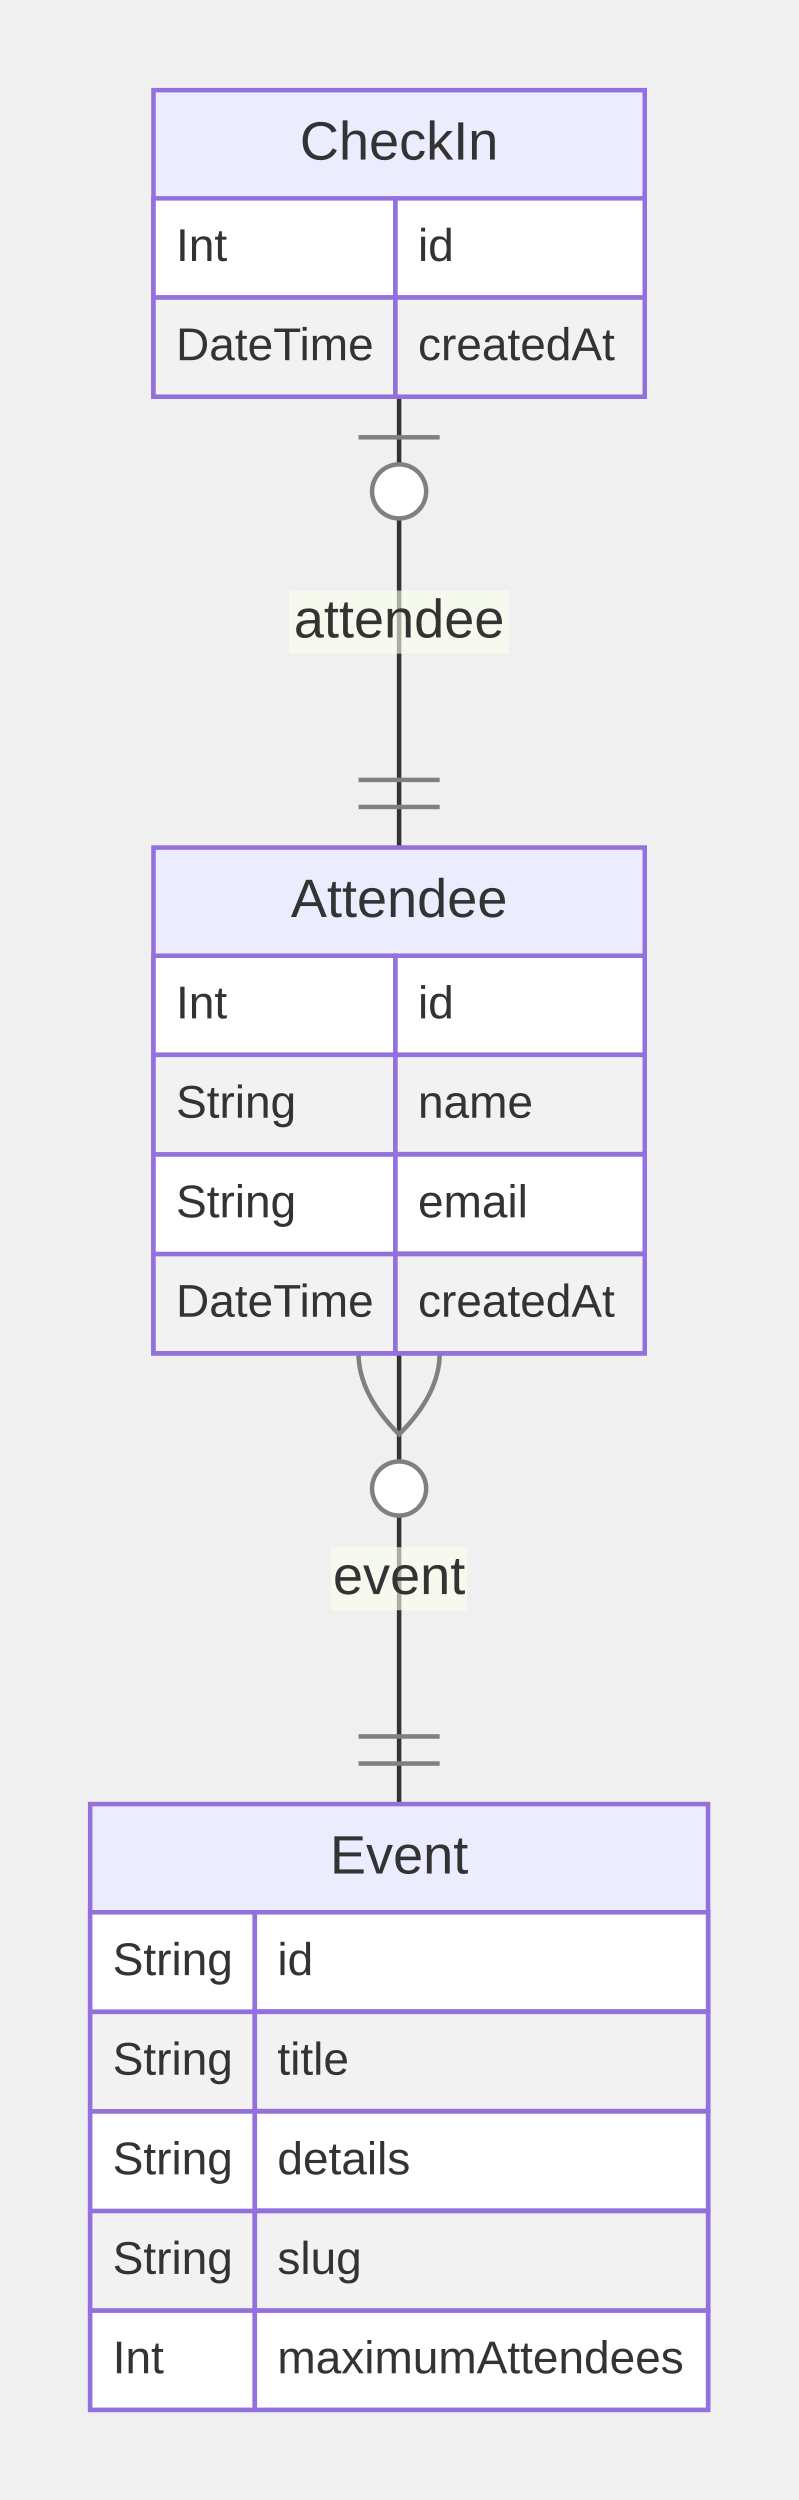
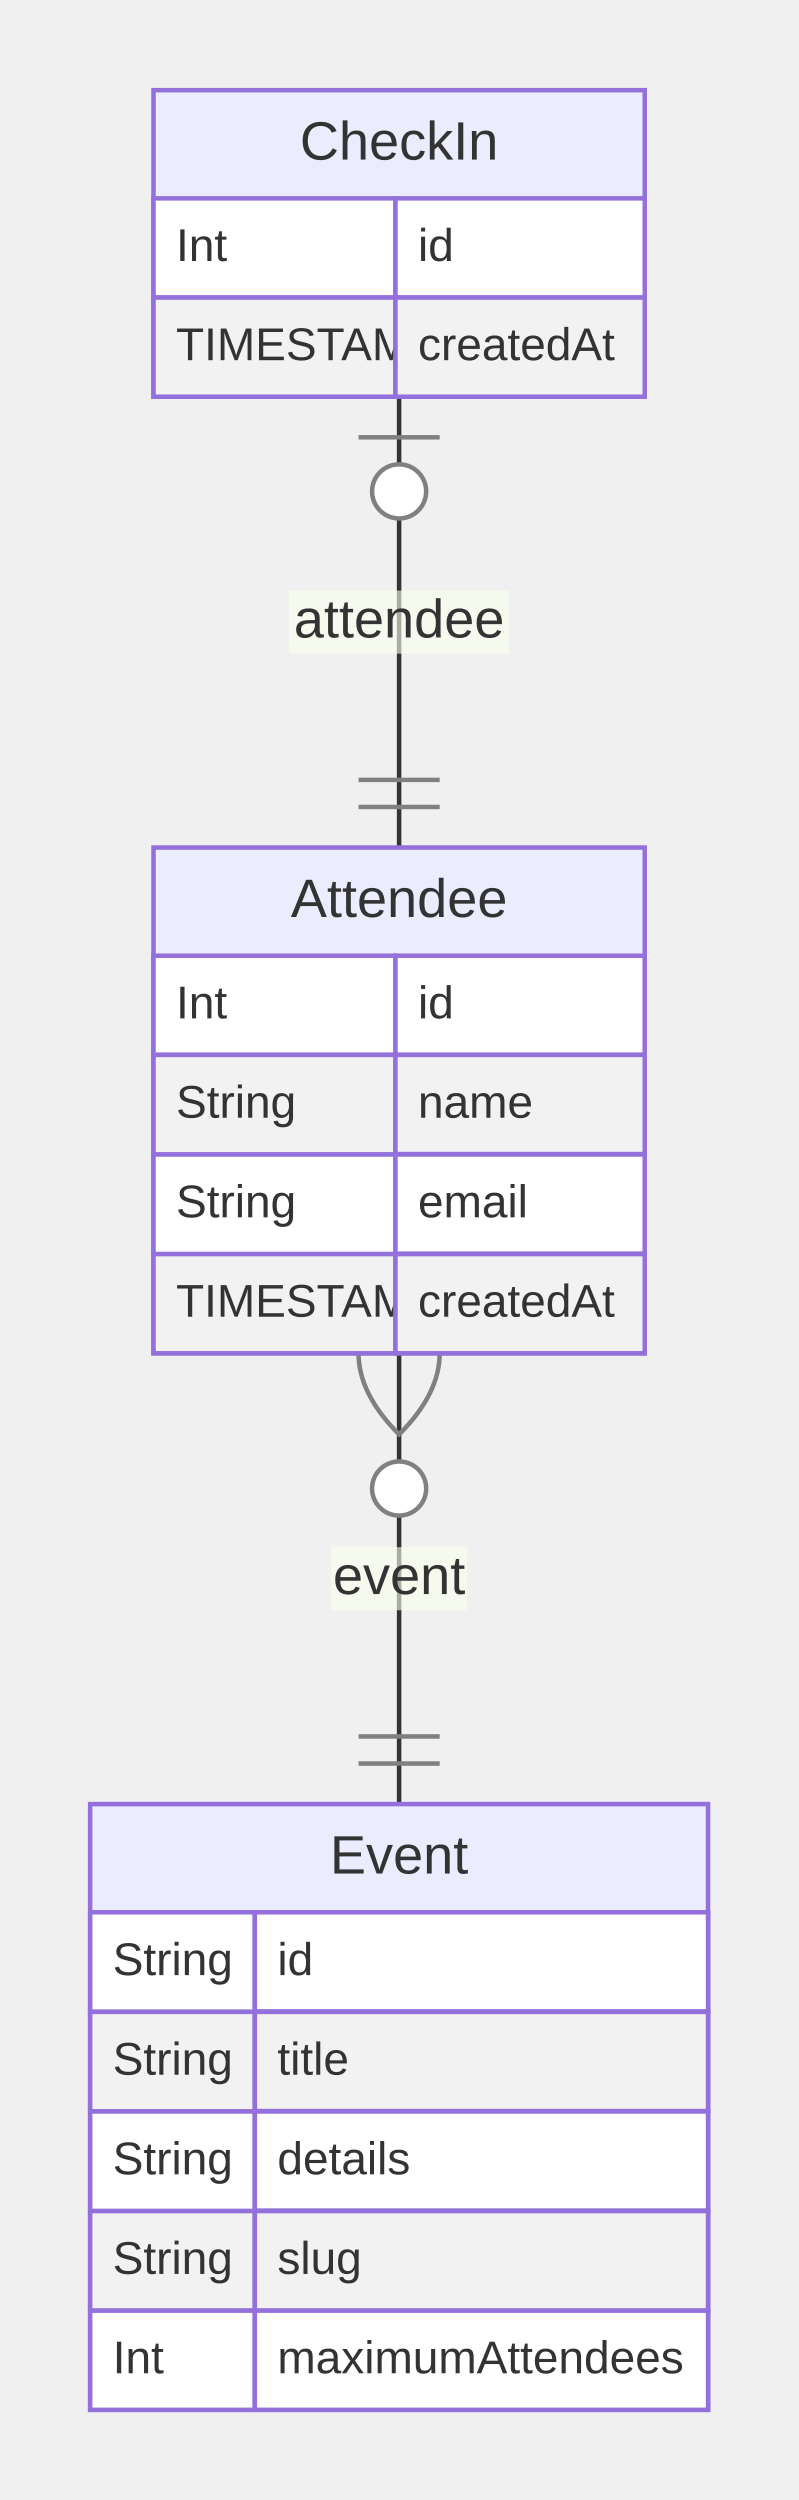
<svg xmlns="http://www.w3.org/2000/svg" id="mermaid-svg" width="undefined" height="undefined" style="max-width: 177.062px;" viewBox="0 0 177.062 554.551">
  <style>#mermaid-svg{font-family:"trebuchet ms",verdana,arial,sans-serif;font-size:16px;fill:#333;}#mermaid-svg .error-icon{fill:#552222;}#mermaid-svg .error-text{fill:#552222;stroke:#552222;}#mermaid-svg .edge-thickness-normal{stroke-width:2px;}#mermaid-svg .edge-thickness-thick{stroke-width:3.5px;}#mermaid-svg .edge-pattern-solid{stroke-dasharray:0;}#mermaid-svg .edge-pattern-dashed{stroke-dasharray:3;}#mermaid-svg .edge-pattern-dotted{stroke-dasharray:2;}#mermaid-svg .marker{fill:#333333;}#mermaid-svg .marker.cross{stroke:#333333;}#mermaid-svg svg{font-family:"trebuchet ms",verdana,arial,sans-serif;font-size:16px;}#mermaid-svg .entityBox{fill:#ECECFF;stroke:#9370DB;}#mermaid-svg .attributeBoxOdd{fill:#ffffff;stroke:#9370DB;}#mermaid-svg .attributeBoxEven{fill:#f2f2f2;stroke:#9370DB;}#mermaid-svg .relationshipLabelBox{fill:hsl(80,100%,96.275%);opacity:0.7;background-color:hsl(80,100%,96.275%);}#mermaid-svg .relationshipLabelBox rect{opacity:0.5;}#mermaid-svg .relationshipLine{stroke:#333333;}#mermaid-svg:root{--mermaid-font-family:"trebuchet ms",verdana,arial,sans-serif;}#mermaid-svg er{fill:apa;}</style>
  <g />
  <defs>
    <marker id="ONLY_ONE_START" refX="0" refY="9" markerWidth="18" markerHeight="18" orient="auto">
      <path stroke="gray" fill="none" d="M9,0 L9,18 M15,0 L15,18" />
    </marker>
  </defs>
  <defs>
    <marker id="ONLY_ONE_END" refX="18" refY="9" markerWidth="18" markerHeight="18" orient="auto">
      <path stroke="gray" fill="none" d="M3,0 L3,18 M9,0 L9,18" />
    </marker>
  </defs>
  <defs>
    <marker id="ZERO_OR_ONE_START" refX="0" refY="9" markerWidth="30" markerHeight="18" orient="auto">
      <circle stroke="gray" fill="white" cx="21" cy="9" r="6" />
      <path stroke="gray" fill="none" d="M9,0 L9,18" />
    </marker>
  </defs>
  <defs>
    <marker id="ZERO_OR_ONE_END" refX="30" refY="9" markerWidth="30" markerHeight="18" orient="auto">
      <circle stroke="gray" fill="white" cx="9" cy="9" r="6" />
      <path stroke="gray" fill="none" d="M21,0 L21,18" />
    </marker>
  </defs>
  <defs>
    <marker id="ONE_OR_MORE_START" refX="18" refY="18" markerWidth="45" markerHeight="36" orient="auto">
      <path stroke="gray" fill="none" d="M0,18 Q 18,0 36,18 Q 18,36 0,18 M42,9 L42,27" />
    </marker>
  </defs>
  <defs>
    <marker id="ONE_OR_MORE_END" refX="27" refY="18" markerWidth="45" markerHeight="36" orient="auto">
      <path stroke="gray" fill="none" d="M3,9 L3,27 M9,18 Q27,0 45,18 Q27,36 9,18" />
    </marker>
  </defs>
  <defs>
    <marker id="ZERO_OR_MORE_START" refX="18" refY="18" markerWidth="57" markerHeight="36" orient="auto">
      <circle stroke="gray" fill="white" cx="48" cy="18" r="6" />
      <path stroke="gray" fill="none" d="M0,18 Q18,0 36,18 Q18,36 0,18" />
    </marker>
  </defs>
  <defs>
    <marker id="ZERO_OR_MORE_END" refX="39" refY="18" markerWidth="57" markerHeight="36" orient="auto">
      <circle stroke="gray" fill="white" cx="9" cy="18" r="6" />
      <path stroke="gray" fill="none" d="M21,18 Q39,0 57,18 Q39,36 21,18" />
    </marker>
  </defs>
  <path class="er relationshipLine" d="M88.531,300.184L88.531,308.517C88.531,316.85,88.531,333.517,88.531,350.184C88.531,366.85,88.531,383.517,88.531,391.85L88.531,400.184" stroke="gray" fill="none" marker-end="url(#ONLY_ONE_END)" marker-start="url(#ZERO_OR_MORE_START)" />
  <path class="er relationshipLine" d="M88.531,88L88.531,96.333C88.531,104.667,88.531,121.333,88.531,138C88.531,154.667,88.531,171.333,88.531,179.667L88.531,188" stroke="gray" fill="none" marker-end="url(#ONLY_ONE_END)" marker-start="url(#ZERO_OR_ONE_START)" />
  <g id="Event" transform="translate(20,400.1836 )">
    <rect class="er entityBox" fill="honeydew" fill-opacity="100%" stroke="gray" x="0" y="0" width="137.062" height="134.367" />
    <text class="er entityLabel" id="entity-Event" x="0" y="0" dominant-baseline="middle" text-anchor="middle" style="font-family: &quot;trebuchet ms&quot;, verdana, arial, sans-serif;; font-size: 12px" transform="translate(68.53125,12)">Event</text>
    <rect class="er attributeBoxOdd" fill="honeydew" fill-opacity="100%" stroke="gray" x="0" y="24" width="36.531" height="22.092" />
    <text class="er entityLabel" id="entity-Event-attr-1-type" x="0" y="0" dominant-baseline="middle" text-anchor="left" style="font-family: &quot;trebuchet ms&quot;, verdana, arial, sans-serif;; font-size: 10.2px" transform="translate(5,35.0459)">String</text>
    <rect class="er attributeBoxOdd" fill="honeydew" fill-opacity="100%" stroke="gray" x="36.531" y="24" width="100.531" height="22" />
    <text class="er entityLabel" id="entity-Event-attr-1-name" x="0" y="0" dominant-baseline="middle" text-anchor="left" style="font-family: &quot;trebuchet ms&quot;, verdana, arial, sans-serif;; font-size: 10.2px" transform="translate(41.53125,35.0459)">id</text>
    <rect class="er attributeBoxEven" fill="honeydew" fill-opacity="100%" stroke="gray" x="0" y="46.092" width="36.531" height="22.092" />
    <text class="er entityLabel" id="entity-Event-attr-2-type" x="0" y="0" dominant-baseline="middle" text-anchor="left" style="font-family: &quot;trebuchet ms&quot;, verdana, arial, sans-serif;; font-size: 10.2px" transform="translate(5,57.1377)">String</text>
    <rect class="er attributeBoxEven" fill="honeydew" fill-opacity="100%" stroke="gray" x="36.531" y="46.092" width="100.531" height="22" />
    <text class="er entityLabel" id="entity-Event-attr-2-name" x="0" y="0" dominant-baseline="middle" text-anchor="left" style="font-family: &quot;trebuchet ms&quot;, verdana, arial, sans-serif;; font-size: 10.2px" transform="translate(41.53125,57.1377)">title</text>
    <rect class="er attributeBoxOdd" fill="honeydew" fill-opacity="100%" stroke="gray" x="0" y="68.184" width="36.531" height="22.092" />
    <text class="er entityLabel" id="entity-Event-attr-3-type" x="0" y="0" dominant-baseline="middle" text-anchor="left" style="font-family: &quot;trebuchet ms&quot;, verdana, arial, sans-serif;; font-size: 10.2px" transform="translate(5,79.22949)">String</text>
    <rect class="er attributeBoxOdd" fill="honeydew" fill-opacity="100%" stroke="gray" x="36.531" y="68.184" width="100.531" height="22" />
    <text class="er entityLabel" id="entity-Event-attr-3-name" x="0" y="0" dominant-baseline="middle" text-anchor="left" style="font-family: &quot;trebuchet ms&quot;, verdana, arial, sans-serif;; font-size: 10.2px" transform="translate(41.53125,79.22949)">details</text>
    <rect class="er attributeBoxEven" fill="honeydew" fill-opacity="100%" stroke="gray" x="0" y="90.275" width="36.531" height="22.092" />
    <text class="er entityLabel" id="entity-Event-attr-4-type" x="0" y="0" dominant-baseline="middle" text-anchor="left" style="font-family: &quot;trebuchet ms&quot;, verdana, arial, sans-serif;; font-size: 10.2px" transform="translate(5,101.3213)">String</text>
    <rect class="er attributeBoxEven" fill="honeydew" fill-opacity="100%" stroke="gray" x="36.531" y="90.275" width="100.531" height="22.092" />
    <text class="er entityLabel" id="entity-Event-attr-4-name" x="0" y="0" dominant-baseline="middle" text-anchor="left" style="font-family: &quot;trebuchet ms&quot;, verdana, arial, sans-serif;; font-size: 10.2px" transform="translate(41.53125,101.3213)">slug</text>
    <rect class="er attributeBoxOdd" fill="honeydew" fill-opacity="100%" stroke="gray" x="0" y="112.367" width="36.531" height="22" />
    <text class="er entityLabel" id="entity-Event-attr-5-type" x="0" y="0" dominant-baseline="middle" text-anchor="left" style="font-family: &quot;trebuchet ms&quot;, verdana, arial, sans-serif;; font-size: 10.2px" transform="translate(5,123.3672)">Int</text>
    <rect class="er attributeBoxOdd" fill="honeydew" fill-opacity="100%" stroke="gray" x="36.531" y="112.367" width="100.531" height="22" />
    <text class="er entityLabel" id="entity-Event-attr-5-name" x="0" y="0" dominant-baseline="middle" text-anchor="left" style="font-family: &quot;trebuchet ms&quot;, verdana, arial, sans-serif;; font-size: 10.2px" transform="translate(41.53125,123.3672)">maximumAttendees</text>
  </g>
  <g id="Attendee" transform="translate(34.04688,188 )">
    <rect class="er entityBox" fill="honeydew" fill-opacity="100%" stroke="gray" x="0" y="0" width="108.969" height="112.184" />
    <text class="er entityLabel" id="entity-Attendee" x="0" y="0" dominant-baseline="middle" text-anchor="middle" style="font-family: &quot;trebuchet ms&quot;, verdana, arial, sans-serif;; font-size: 12px" transform="translate(54.48438,12)">Attendee</text>
    <rect class="er attributeBoxOdd" fill="honeydew" fill-opacity="100%" stroke="gray" x="0" y="24" width="53.672" height="22" />
    <text class="er entityLabel" id="entity-Attendee-attr-1-type" x="0" y="0" dominant-baseline="middle" text-anchor="left" style="font-family: &quot;trebuchet ms&quot;, verdana, arial, sans-serif;; font-size: 10.2px" transform="translate(5,35)">Int</text>
    <rect class="er attributeBoxOdd" fill="honeydew" fill-opacity="100%" stroke="gray" x="53.672" y="24" width="55.297" height="22" />
    <text class="er entityLabel" id="entity-Attendee-attr-1-name" x="0" y="0" dominant-baseline="middle" text-anchor="left" style="font-family: &quot;trebuchet ms&quot;, verdana, arial, sans-serif;; font-size: 10.2px" transform="translate(58.67188,35)">id</text>
    <rect class="er attributeBoxEven" fill="honeydew" fill-opacity="100%" stroke="gray" x="0" y="46" width="53.672" height="22.092" />
    <text class="er entityLabel" id="entity-Attendee-attr-2-type" x="0" y="0" dominant-baseline="middle" text-anchor="left" style="font-family: &quot;trebuchet ms&quot;, verdana, arial, sans-serif;; font-size: 10.2px" transform="translate(5,57.0459)">String</text>
    <rect class="er attributeBoxEven" fill="honeydew" fill-opacity="100%" stroke="gray" x="53.672" y="46" width="55.297" height="22" />
    <text class="er entityLabel" id="entity-Attendee-attr-2-name" x="0" y="0" dominant-baseline="middle" text-anchor="left" style="font-family: &quot;trebuchet ms&quot;, verdana, arial, sans-serif;; font-size: 10.2px" transform="translate(58.67188,57.0459)">name</text>
    <rect class="er attributeBoxOdd" fill="honeydew" fill-opacity="100%" stroke="gray" x="0" y="68.092" width="53.672" height="22.092" />
    <text class="er entityLabel" id="entity-Attendee-attr-3-type" x="0" y="0" dominant-baseline="middle" text-anchor="left" style="font-family: &quot;trebuchet ms&quot;, verdana, arial, sans-serif;; font-size: 10.2px" transform="translate(5,79.1377)">String</text>
    <rect class="er attributeBoxOdd" fill="honeydew" fill-opacity="100%" stroke="gray" x="53.672" y="68.092" width="55.297" height="22" />
    <text class="er entityLabel" id="entity-Attendee-attr-3-name" x="0" y="0" dominant-baseline="middle" text-anchor="left" style="font-family: &quot;trebuchet ms&quot;, verdana, arial, sans-serif;; font-size: 10.2px" transform="translate(58.67188,79.1377)">email</text>
    <rect class="er attributeBoxEven" fill="honeydew" fill-opacity="100%" stroke="gray" x="0" y="90.184" width="53.672" height="22" />
-     <text class="er entityLabel" id="entity-Attendee-attr-4-type" x="0" y="0" dominant-baseline="middle" text-anchor="left" style="font-family: &quot;trebuchet ms&quot;, verdana, arial, sans-serif;; font-size: 10.2px" transform="translate(5,101.1836)">DateTime</text>
+     <text class="er entityLabel" id="entity-Attendee-attr-4-type" x="0" y="0" dominant-baseline="middle" text-anchor="left" style="font-family: &quot;trebuchet ms&quot;, verdana, arial, sans-serif;; font-size: 10.2px" transform="translate(5,101.1836)">TIMESTAMP</text>
    <rect class="er attributeBoxEven" fill="honeydew" fill-opacity="100%" stroke="gray" x="53.672" y="90.184" width="55.297" height="22" />
    <text class="er entityLabel" id="entity-Attendee-attr-4-name" x="0" y="0" dominant-baseline="middle" text-anchor="left" style="font-family: &quot;trebuchet ms&quot;, verdana, arial, sans-serif;; font-size: 10.2px" transform="translate(58.67188,101.1836)">createdAt</text>
  </g>
  <g id="CheckIn" transform="translate(34.04688,20 )">
    <rect class="er entityBox" fill="honeydew" fill-opacity="100%" stroke="gray" x="0" y="0" width="108.969" height="68" />
    <text class="er entityLabel" id="entity-CheckIn" x="0" y="0" dominant-baseline="middle" text-anchor="middle" style="font-family: &quot;trebuchet ms&quot;, verdana, arial, sans-serif;; font-size: 12px" transform="translate(54.48438,12)">CheckIn</text>
    <rect class="er attributeBoxOdd" fill="honeydew" fill-opacity="100%" stroke="gray" x="0" y="24" width="53.672" height="22" />
    <text class="er entityLabel" id="entity-CheckIn-attr-1-type" x="0" y="0" dominant-baseline="middle" text-anchor="left" style="font-family: &quot;trebuchet ms&quot;, verdana, arial, sans-serif;; font-size: 10.2px" transform="translate(5,35)">Int</text>
    <rect class="er attributeBoxOdd" fill="honeydew" fill-opacity="100%" stroke="gray" x="53.672" y="24" width="55.297" height="22" />
    <text class="er entityLabel" id="entity-CheckIn-attr-1-name" x="0" y="0" dominant-baseline="middle" text-anchor="left" style="font-family: &quot;trebuchet ms&quot;, verdana, arial, sans-serif;; font-size: 10.2px" transform="translate(58.67188,35)">id</text>
    <rect class="er attributeBoxEven" fill="honeydew" fill-opacity="100%" stroke="gray" x="0" y="46" width="53.672" height="22" />
-     <text class="er entityLabel" id="entity-CheckIn-attr-2-type" x="0" y="0" dominant-baseline="middle" text-anchor="left" style="font-family: &quot;trebuchet ms&quot;, verdana, arial, sans-serif;; font-size: 10.2px" transform="translate(5,57)">DateTime</text>
+     <text class="er entityLabel" id="entity-CheckIn-attr-2-type" x="0" y="0" dominant-baseline="middle" text-anchor="left" style="font-family: &quot;trebuchet ms&quot;, verdana, arial, sans-serif;; font-size: 10.2px" transform="translate(5,57)">TIMESTAMP</text>
    <rect class="er attributeBoxEven" fill="honeydew" fill-opacity="100%" stroke="gray" x="53.672" y="46" width="55.297" height="22" />
    <text class="er entityLabel" id="entity-CheckIn-attr-2-name" x="0" y="0" dominant-baseline="middle" text-anchor="left" style="font-family: &quot;trebuchet ms&quot;, verdana, arial, sans-serif;; font-size: 10.2px" transform="translate(58.67188,57)">createdAt</text>
  </g>
  <rect class="er relationshipLabelBox" x="73.391" y="343.184" width="30.281" height="14" fill="white" fill-opacity="85%" />
  <text class="er relationshipLabel" id="rel1" x="88.531" y="350.184" text-anchor="middle" dominant-baseline="middle" style="font-family: &quot;trebuchet ms&quot;, verdana, arial, sans-serif;; font-size: 12px">event</text>
  <rect class="er relationshipLabelBox" x="64.18" y="131" width="48.703" height="14" fill="white" fill-opacity="85%" />
  <text class="er relationshipLabel" id="rel2" x="88.531" y="138" text-anchor="middle" dominant-baseline="middle" style="font-family: &quot;trebuchet ms&quot;, verdana, arial, sans-serif;; font-size: 12px">attendee</text>
</svg>
